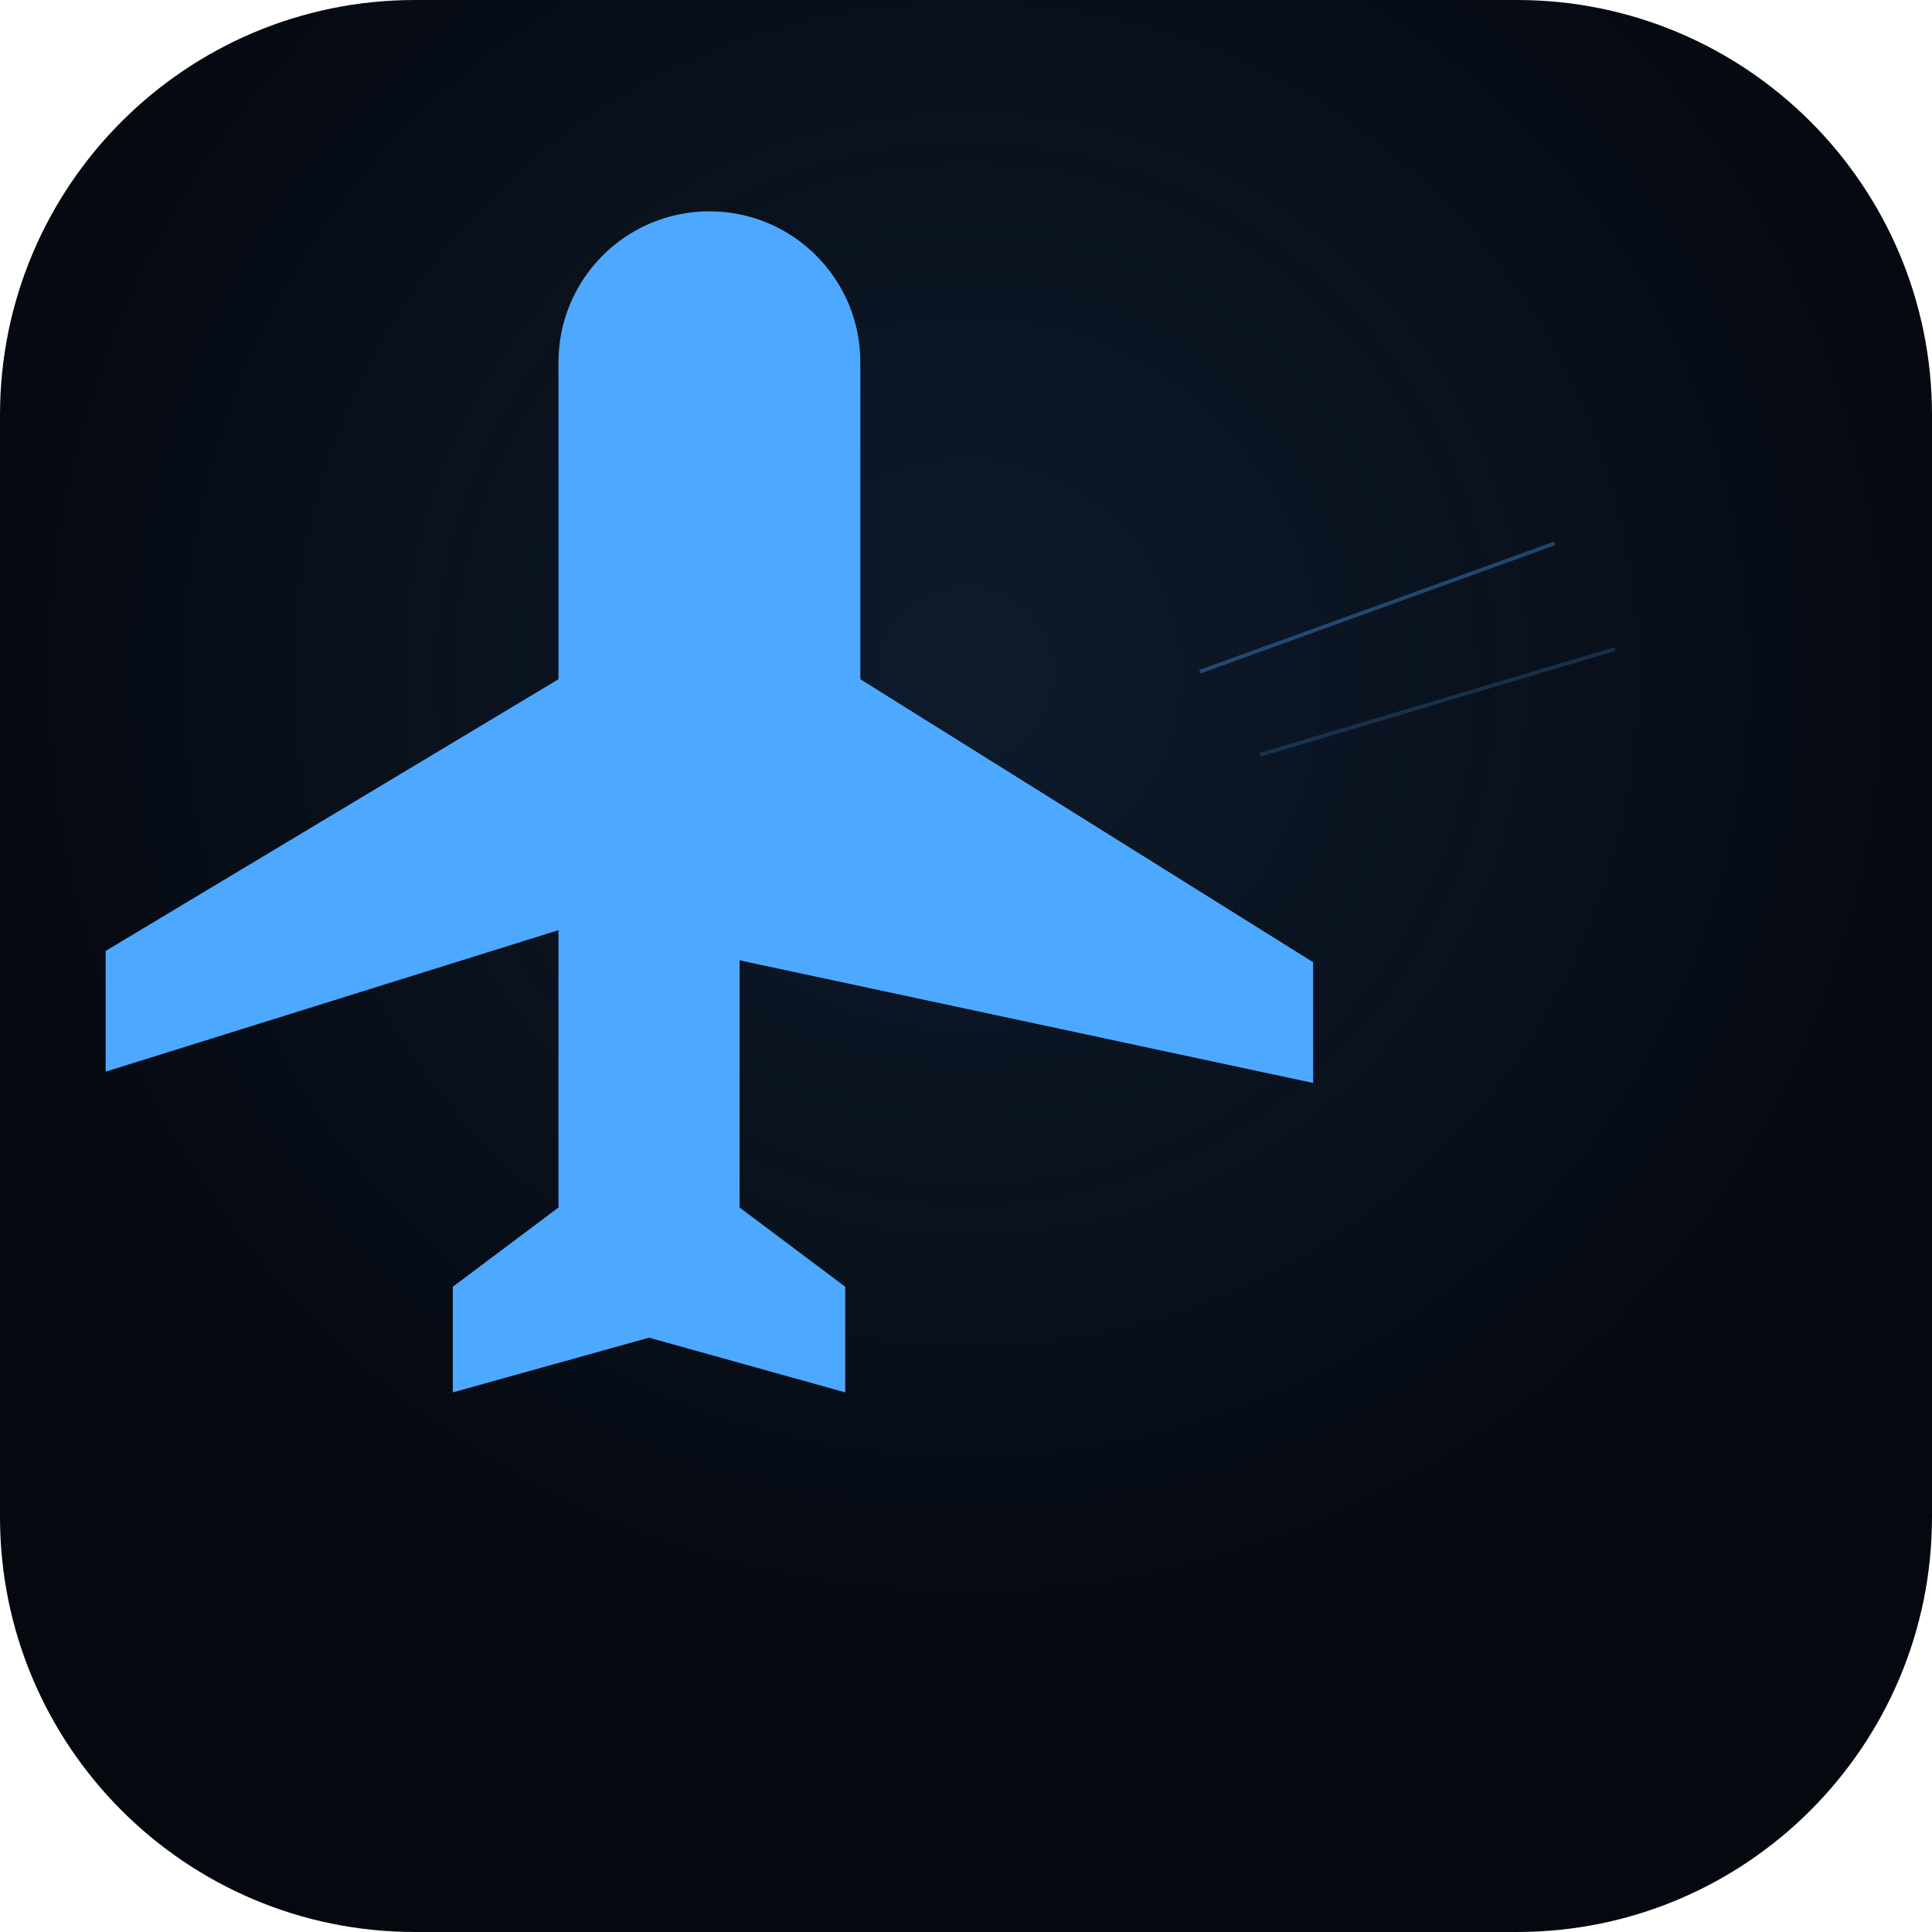
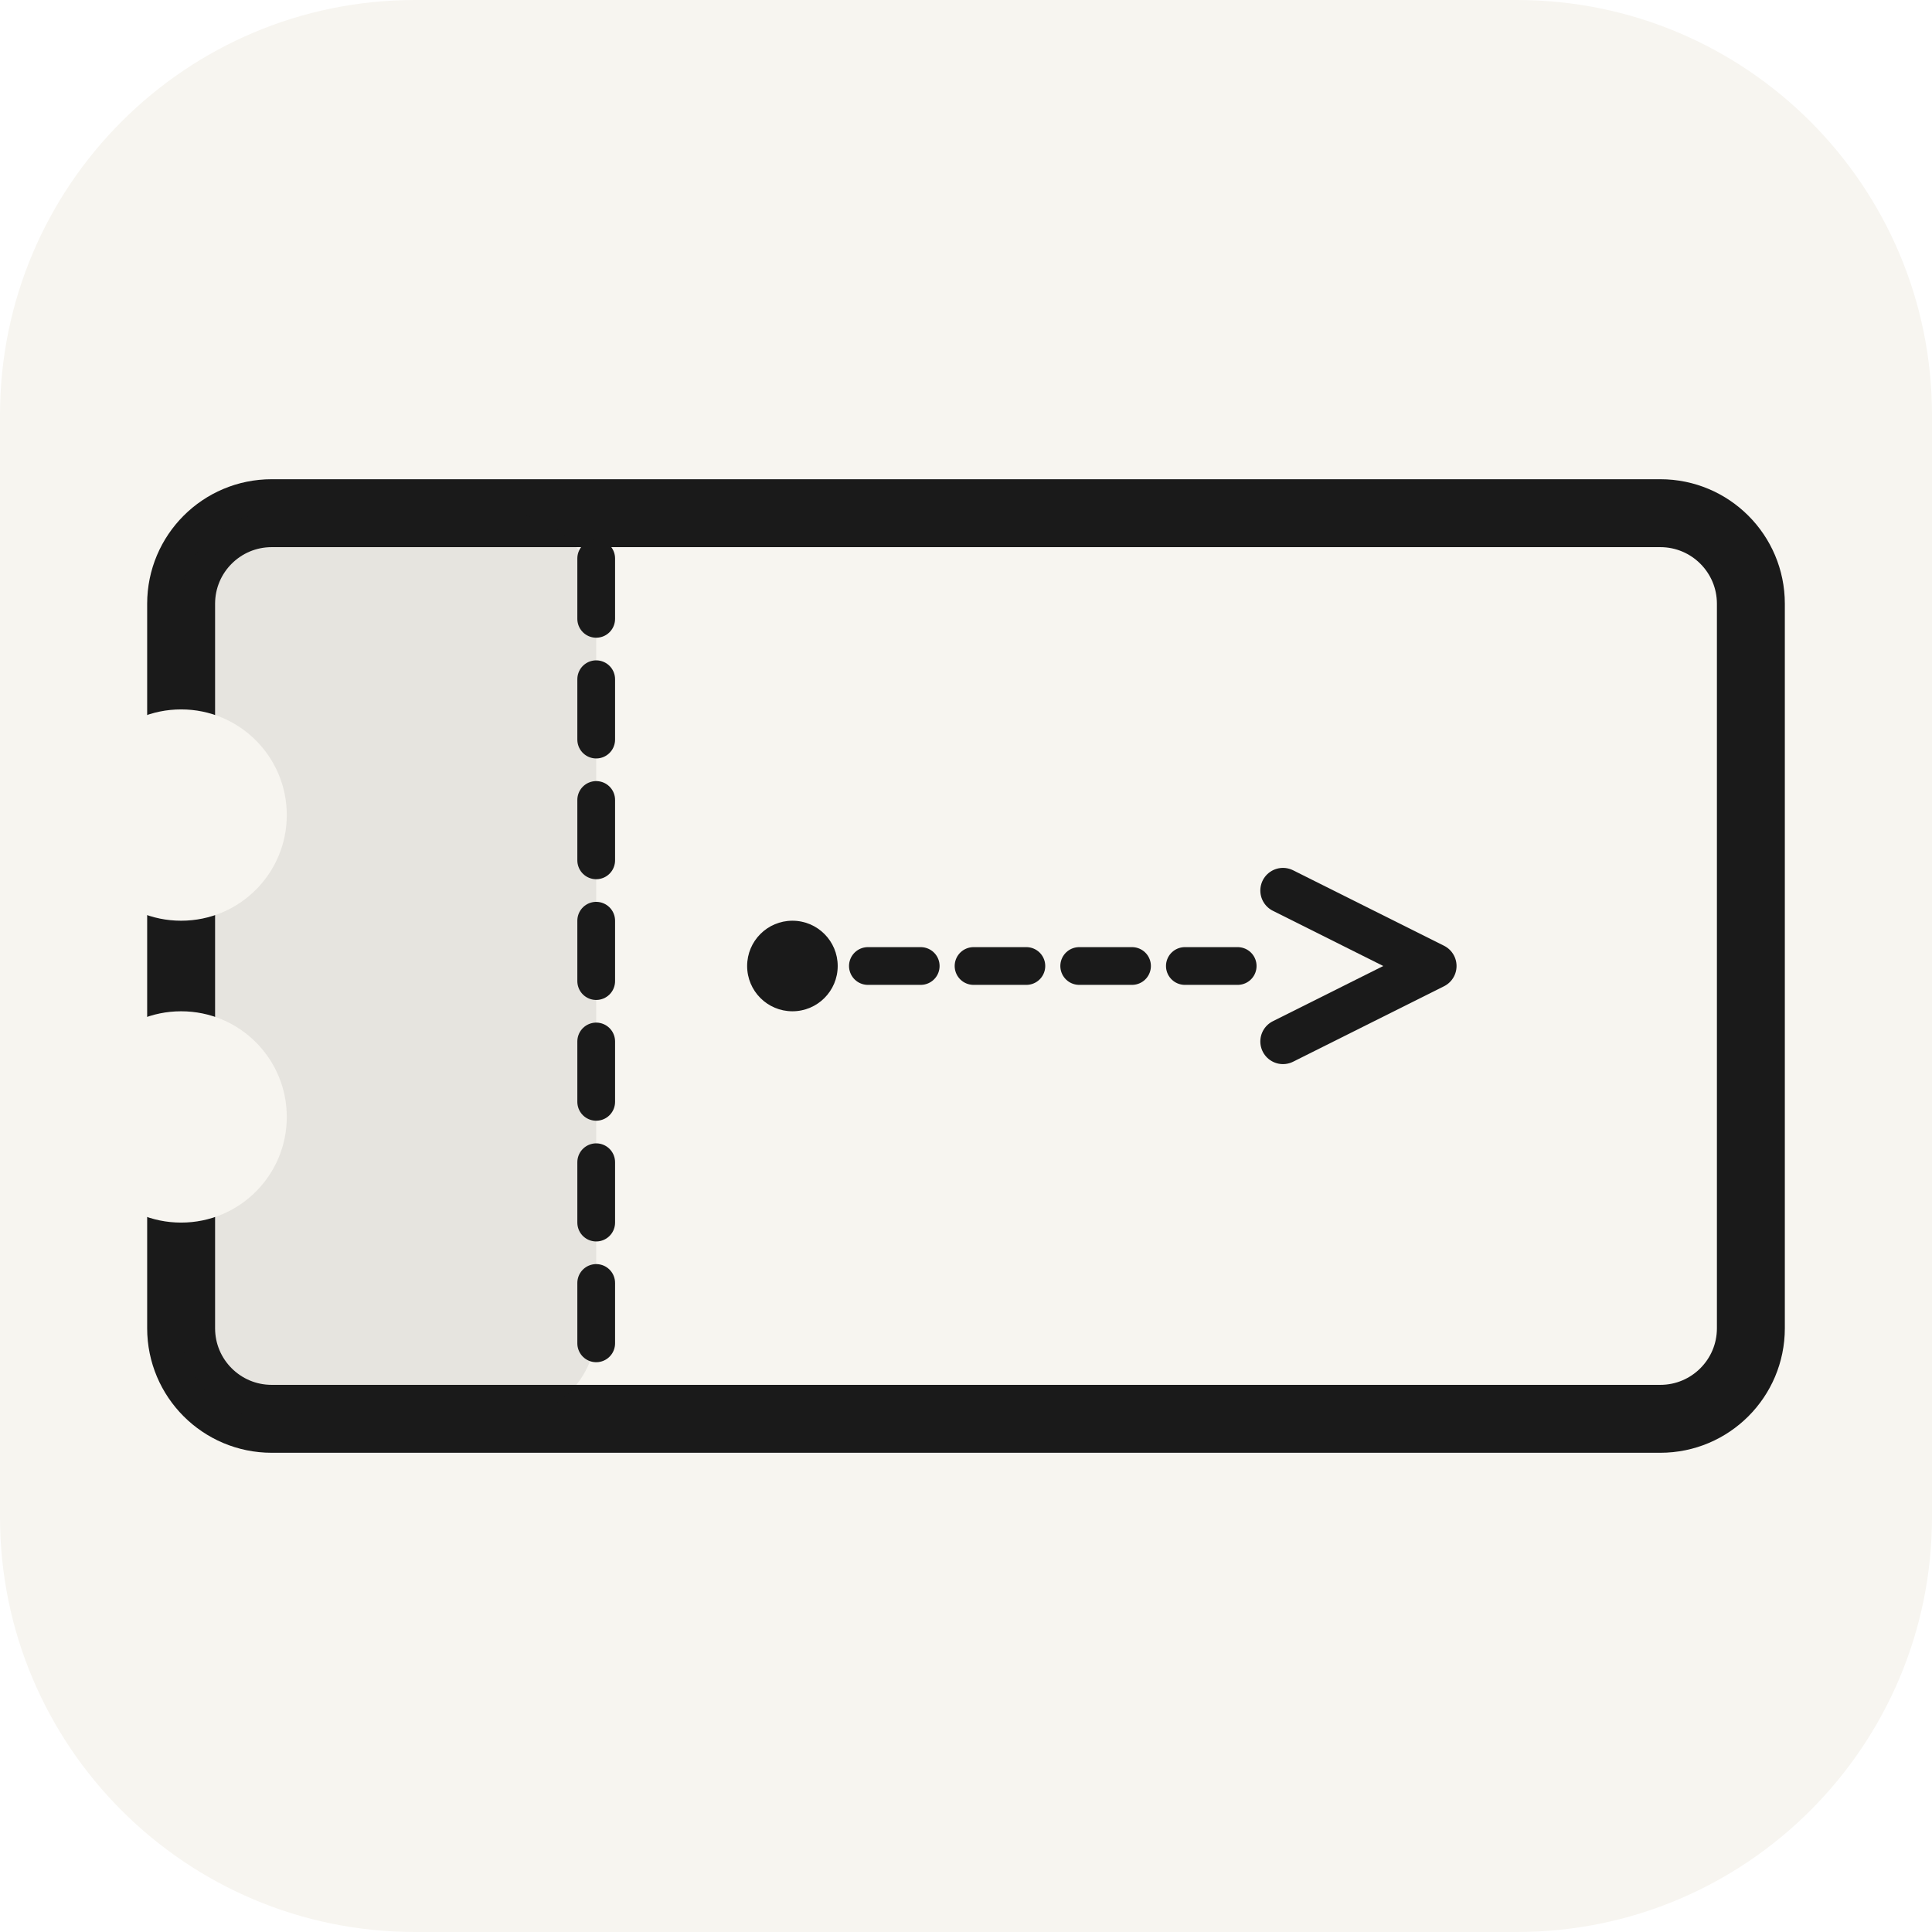
<svg xmlns="http://www.w3.org/2000/svg" viewBox="0 0 512 512">
-   <rect width="512" height="512" rx="110" fill="#05080f" />
-   <radialGradient id="glow" cx="50%" cy="35%" r="55%">
-     <stop offset="0%" stop-color="#4da8ff" stop-opacity="0.12" />
-     <stop offset="100%" stop-color="#4da8ff" stop-opacity="0" />
-   </radialGradient>
-   <rect width="512" height="512" rx="110" fill="url(#glow)" />
-   <path d="M348 287v-32l-120-75V96c0-22.1-17.9-40-40-40s-40 17.9-40 40v84L28 252v32l120-37.5V320l-28 21v28l52-14.5 52 14.5v-28l-28-21v-65.5L348 287z" fill="#4da8ff" />
-   <path d="M318 178 L412 144" stroke="#4da8ff" strokeWidth="14" strokeLinecap="round" opacity="0.35" />
-   <path d="M334 200 L428 172" stroke="#4da8ff" strokeWidth="9" strokeLinecap="round" opacity="0.2" />
+   <rect width="512" height="512" rx="110" fill="#F7F5F0" />
+   <rect x="48" y="136" width="416" height="240" rx="24" fill="none" stroke="#1A1A1A" stroke-width="18" />
+   <rect x="48" y="136" width="110" height="240" rx="24" fill="#1A1A1A" opacity="0.08" />
+   <circle cx="48" cy="216" r="28" fill="#F7F5F0" />
+   <circle cx="48" cy="296" r="28" fill="#F7F5F0" />
+   <line x1="158" y1="148" x2="158" y2="364" stroke="#1A1A1A" stroke-width="10" stroke-dasharray="16 16" stroke-linecap="round" />
+   <circle cx="210" cy="256" r="12" fill="#1A1A1A" />
+   <line x1="230" y1="256" x2="330" y2="256" stroke="#1A1A1A" stroke-width="10" stroke-dasharray="14 14" stroke-linecap="round" />
+   <path d="M340 236 L380 256 L340 276" stroke="#1A1A1A" stroke-width="12" stroke-linecap="round" stroke-linejoin="round" fill="none" />
</svg>
